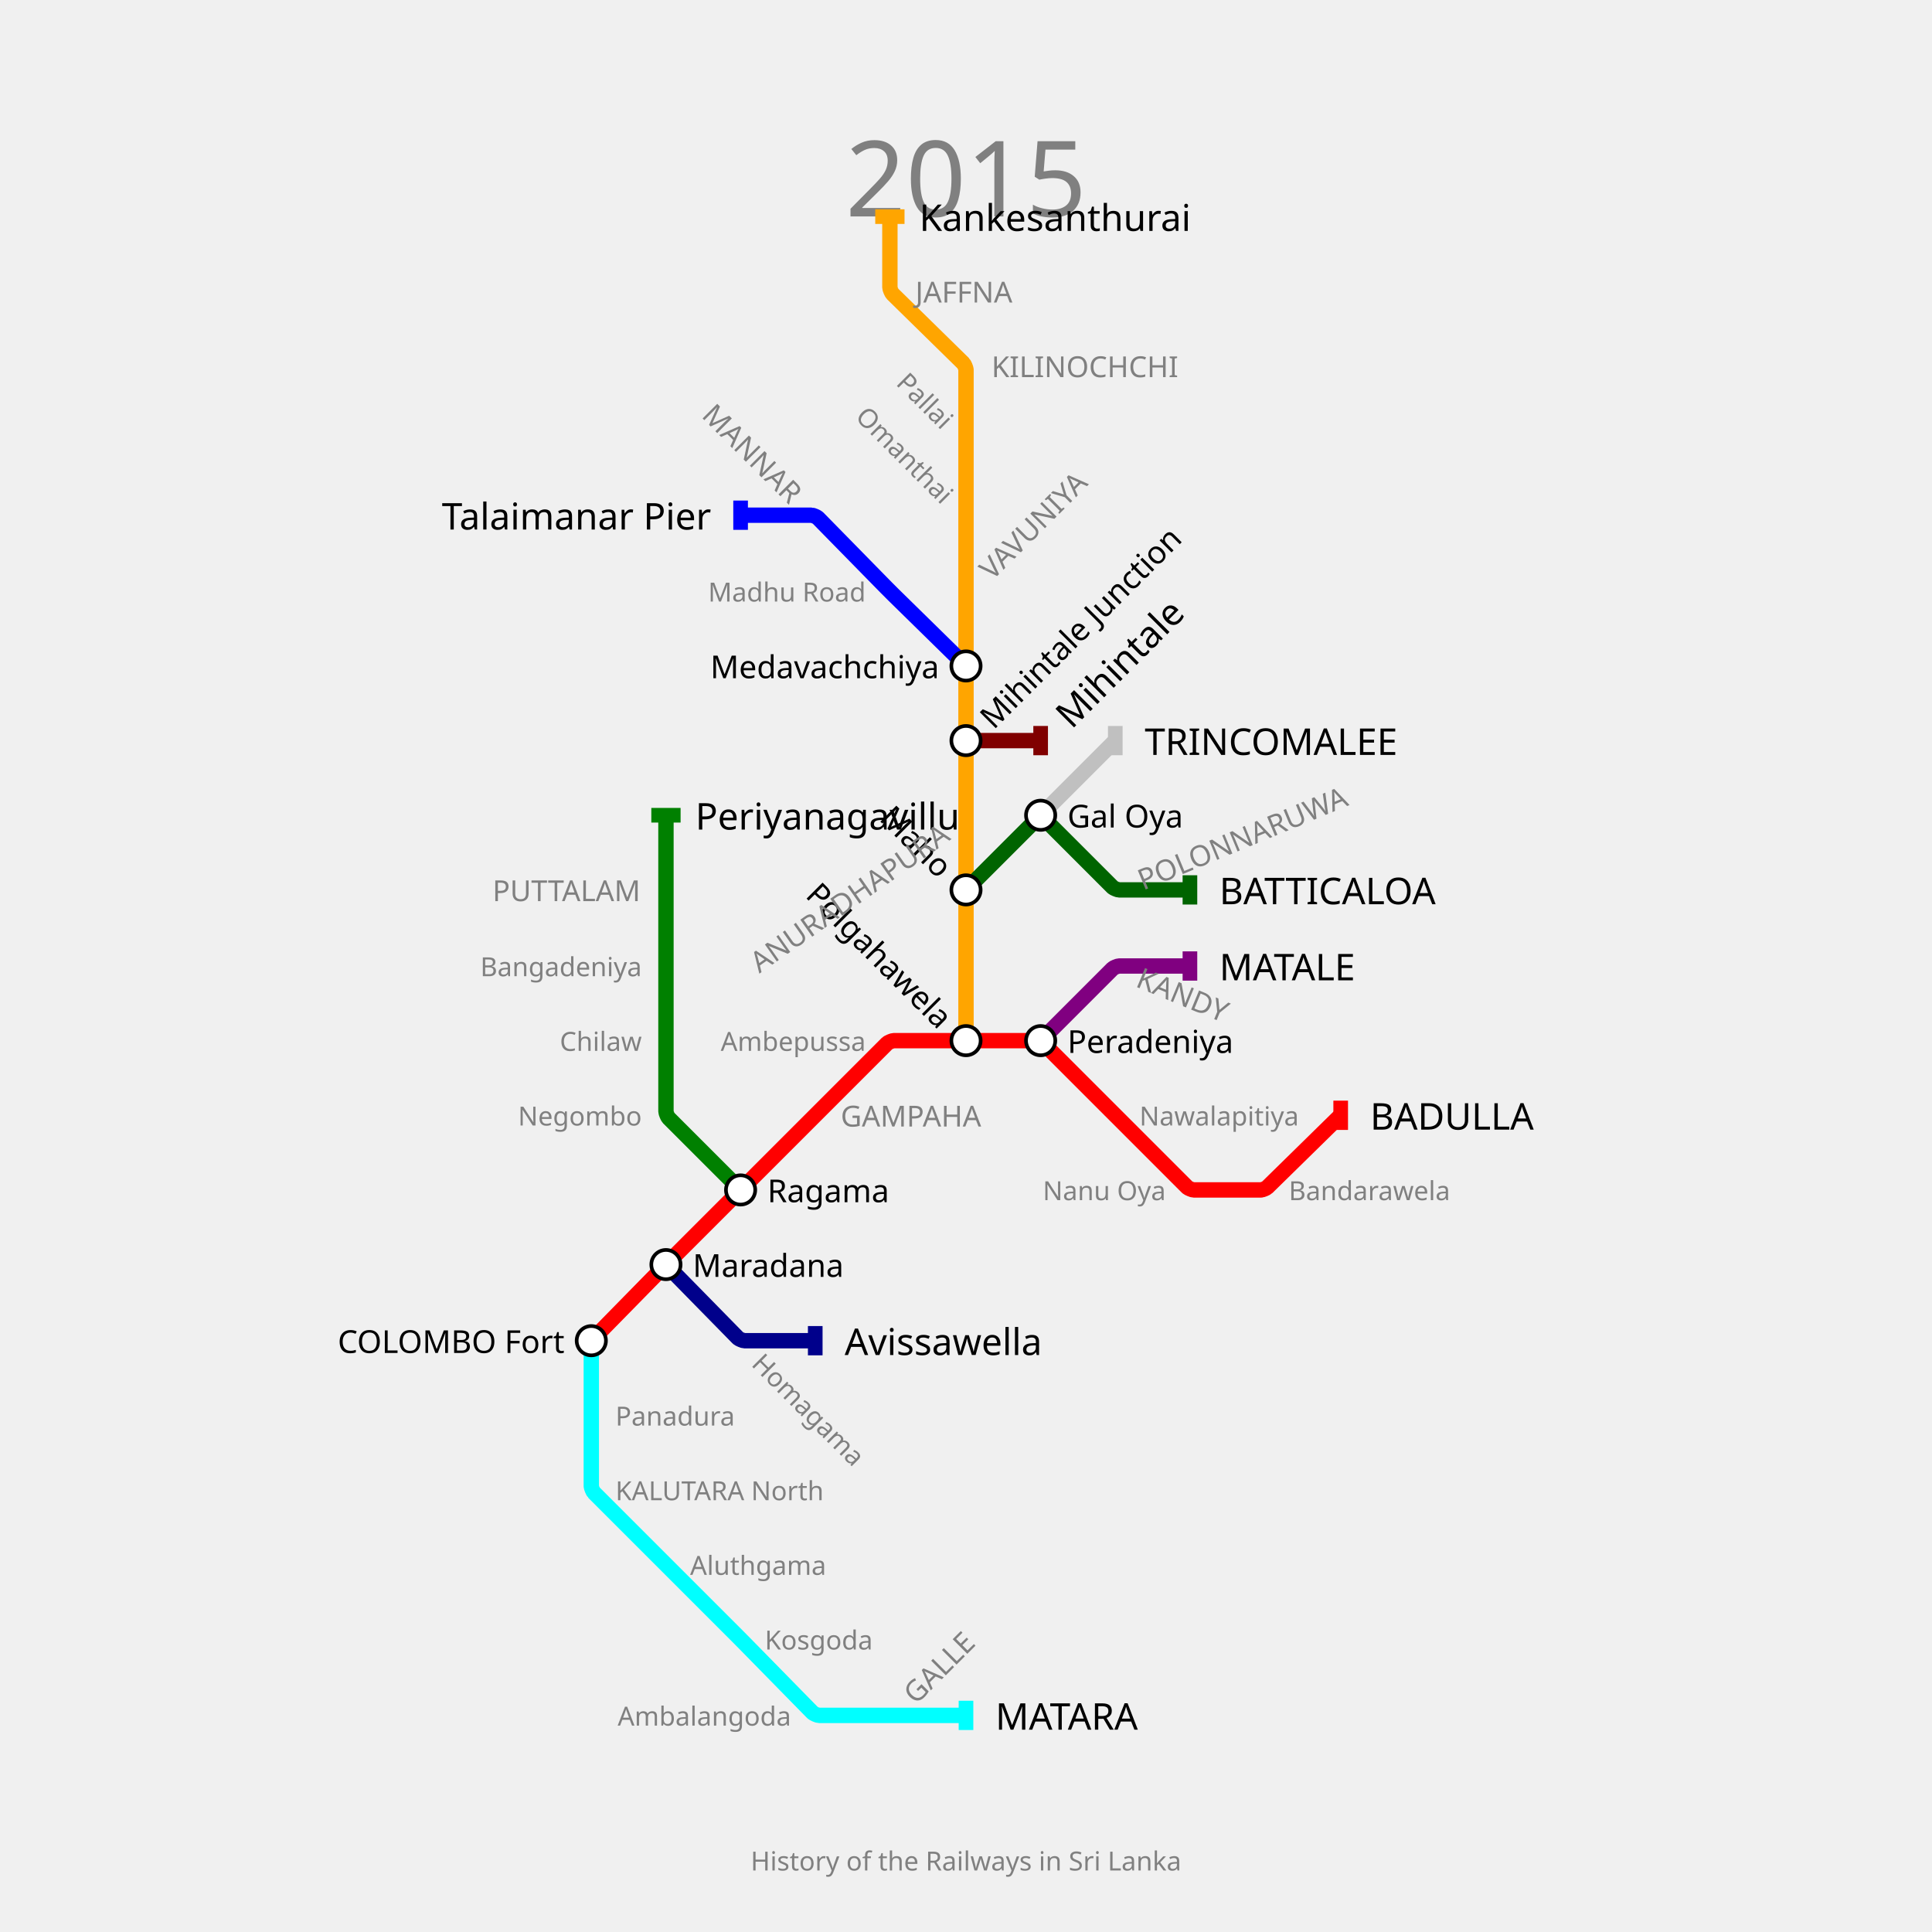
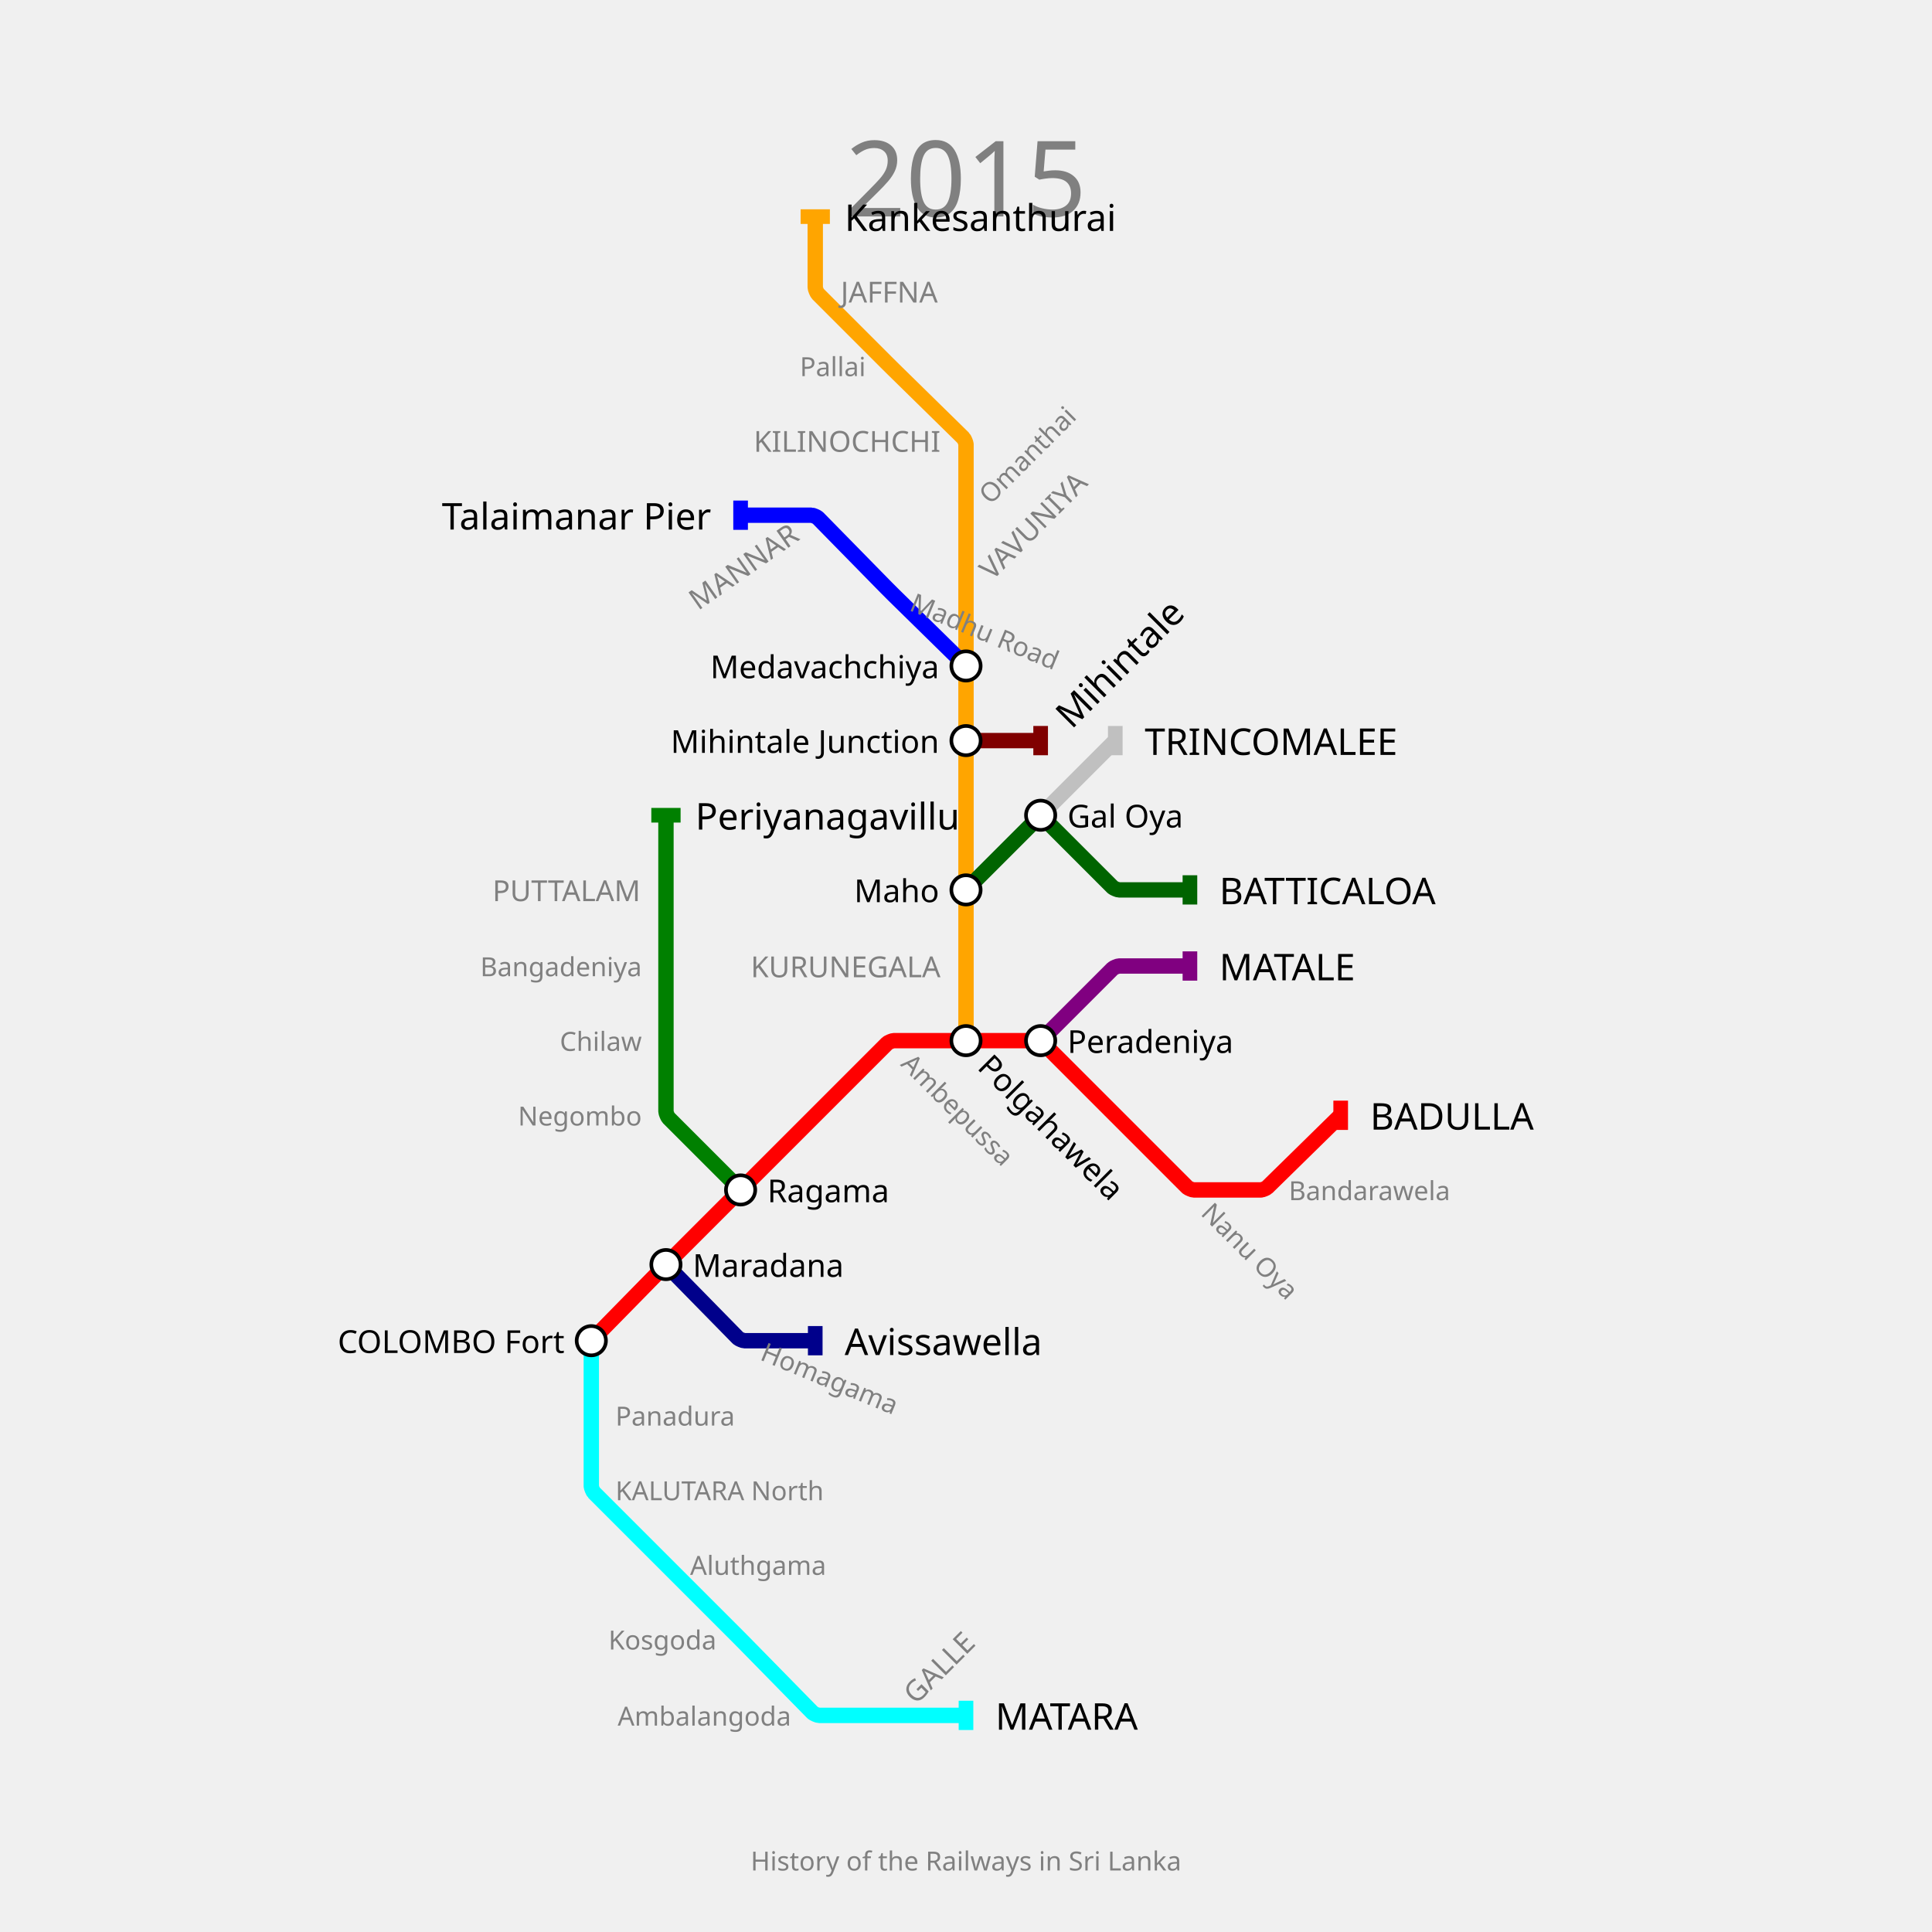
<svg xmlns="http://www.w3.org/2000/svg" width="1320" height="1320" padding="148">
  <text fill="gray" stroke="none" font-size="72" font-family="p22" x="660.0" y="92.0" text-anchor="middle" dominant-baseline="hanging">2015</text>
  <text fill="gray" stroke="none" font-size="18" font-family="p22" x="660.0" y="1264.0" text-anchor="middle" dominant-baseline="text-top">History of the Railways in Sri Lanka</text>
  <g>
    <path fill="none" stroke-width="10.5" stroke-opacity="1" d="M 404.0,916.0 L 452.475,866.575 C 453.317,865.716 456.7,862.3 457.55,861.45 L 506.0,813.0 L 557.0,762.0 L 606.162,712.838 C 606.774,712.226 609.733,711.0 610.6,711.0 L 660.0,711.0 L 708.45,711.0 C 709.3,711.0 712.202,712.202 712.803,712.803 L 762.0,762.0 L 811.197,811.197 C 811.798,811.798 814.7,813.0 815.55,813.0 L 861.577,813.0 C 862.385,813.0 865.153,811.869 865.73,811.304 L 916.0,762.0" stroke="red" />
    <rect stroke="none" fill-opacity="1" x="911" y="752" width="10" height="20" fill="red" />
  </g>
  <g>
    <path fill="none" stroke-width="10.5" stroke-opacity="1" d="M 711.0,711.0 L 760.197,661.803 C 760.798,661.202 763.7,660.0 764.55,660.0 L 813.0,660.0" stroke="purple" />
    <rect stroke="none" fill-opacity="1" x="808" y="650" width="10" height="20" fill="purple" />
  </g>
  <g>
    <path fill="none" stroke-width="10.5" stroke-opacity="1" d="M 404.0,916.0 L 404.0,967.0 L 404.0,1015.45 C 404.0,1016.3 405.202,1019.202 405.803,1019.803 L 455.0,1069.0 L 503.45,1117.45 C 504.3,1118.3 507.683,1121.716 508.525,1122.575 L 555.214,1170.179 C 555.81,1170.786 558.7,1172.0 559.55,1172.0 L 608.0,1172.0 L 660.0,1172.0" stroke="cyan" />
    <rect stroke="none" fill-opacity="1" x="655" y="1162" width="10" height="20" fill="cyan" />
  </g>
  <g>
-     <path fill="none" stroke-width="10.5" stroke-opacity="1" d="M 660.0,711.0 L 660.0,660.0 L 660.0,608.0 L 660.0,557.0 L 660.0,506.0 L 660.0,455.0 L 660.0,404.0 L 660.0,352.0 L 660.0,301.0 L 660.0,252.55 C 660.0,251.7 658.786,248.81 658.179,248.214 L 609.821,200.786 C 609.214,200.19 608.0,197.3 608.0,196.45 L 608.0,148.0" stroke="orange" />
-     <rect stroke="none" fill-opacity="1" x="598" y="143" width="20" height="10" fill="orange" />
+     <path fill="none" stroke-width="10.5" stroke-opacity="1" d="M 660.0,711.0 L 660.0,660.0 L 660.0,608.0 L 660.0,557.0 L 660.0,506.0 L 660.0,455.0 L 660.0,404.0 L 660.0,352.0 L 660.0,303.55 C 660.0,302.7 658.786,299.81 658.179,299.214 L 610.509,252.461 C 609.673,251.64 606.343,248.343 605.515,247.515 L 558.803,200.803 C 558.202,200.202 557.0,197.3 557.0,196.45 L 557.0,148.0" stroke="orange" />
+     <rect stroke="none" fill-opacity="1" x="547" y="143" width="20" height="10" fill="orange" />
  </g>
  <g>
    <path fill="none" stroke-width="10.5" stroke-opacity="1" d="M 455.0,864.0 L 504.214,914.179 C 504.81,914.786 507.7,916.0 508.55,916.0 L 557.0,916.0" stroke="darkblue" />
    <rect stroke="none" fill-opacity="1" x="552" y="906" width="10" height="20" fill="darkblue" />
  </g>
  <g>
    <path fill="none" stroke-width="10.5" stroke-opacity="1" d="M 506.0,813.0 L 456.803,763.803 C 456.202,763.202 455.0,760.3 455.0,759.45 L 455.0,711.0 L 455.0,660.0 L 455.0,608.0 L 455.0,557.0" stroke="green" />
    <rect stroke="none" fill-opacity="1" x="445" y="552" width="20" height="10" fill="green" />
  </g>
  <g>
    <path fill="none" stroke-width="10.5" stroke-opacity="1" d="M 660.0,608.0 L 708.45,559.55 C 709.3,558.7 712.7,558.7 713.55,559.55 L 760.197,606.197 C 760.798,606.798 763.7,608.0 764.55,608.0 L 813.0,608.0" stroke="darkgreen" />
    <rect stroke="none" fill-opacity="1" x="808" y="598" width="10" height="20" fill="darkgreen" />
  </g>
  <g>
    <path fill="none" stroke-width="10.5" stroke-opacity="1" d="M 711.0,557.0 L 762.0,506.0" stroke="silver" />
    <rect stroke="none" fill-opacity="1" x="757" y="496" width="10" height="20" fill="silver" />
  </g>
  <g>
    <path fill="none" stroke-width="10.5" stroke-opacity="1" d="M 660.0,506.0 L 711.0,506.0" stroke="maroon" />
    <rect stroke="none" fill-opacity="1" x="706" y="496" width="10" height="20" fill="maroon" />
  </g>
  <g>
    <path fill="none" stroke-width="10.5" stroke-opacity="1" d="M 660.0,455.0 L 610.6,406.55 C 609.733,405.7 606.3,402.267 605.45,401.4 L 558.786,353.821 C 558.19,353.214 555.3,352.0 554.45,352.0 L 506.0,352.0" stroke="blue" />
    <rect stroke="none" fill-opacity="1" x="501" y="342" width="10" height="20" fill="blue" />
  </g>
  <g>
    <text fill="black" stroke="none" font-size="25.2" font-family="p22" font-weight="100" text-anchor="start" dominant-baseline="central" x="936.1" y="762" transform="translate(916,762) rotate(0) translate(-916,-762)">BADULLA</text>
  </g>
  <g>
    <text fill="black" stroke="none" font-size="25.2" font-family="p22" font-weight="100" text-anchor="start" dominant-baseline="central" x="833.1" y="660" transform="translate(813,660) rotate(0) translate(-813,-660)">MATALE</text>
  </g>
  <g>
    <text fill="black" stroke="none" font-size="25.2" font-family="p22" font-weight="100" text-anchor="start" dominant-baseline="central" x="680.1" y="1172" transform="translate(660,1172) rotate(0) translate(-660,-1172)">MATARA</text>
  </g>
  <g>
-     <text fill="black" stroke="none" font-size="25.2" font-family="p22" font-weight="100" text-anchor="start" dominant-baseline="central" x="628.1" y="148" transform="translate(608,148) rotate(0) translate(-608,-148)">Kankesanthurai</text>
+     <text fill="black" stroke="none" font-size="25.2" font-family="p22" font-weight="100" text-anchor="start" dominant-baseline="central" x="577.1" y="148" transform="translate(557,148) rotate(0) translate(-557,-148)">Kankesanthurai</text>
  </g>
  <g>
    <text fill="black" stroke="none" font-size="25.2" font-family="p22" font-weight="100" text-anchor="start" dominant-baseline="central" x="577.1" y="916" transform="translate(557,916) rotate(0) translate(-557,-916)">Avissawella</text>
  </g>
  <g>
    <text fill="black" stroke="none" font-size="25.2" font-family="p22" font-weight="100" text-anchor="start" dominant-baseline="central" x="475.1" y="557" transform="translate(455,557) rotate(0) translate(-455,-557)">Periyanagavillu</text>
  </g>
  <g>
    <text fill="black" stroke="none" font-size="25.2" font-family="p22" font-weight="100" text-anchor="start" dominant-baseline="central" x="833.1" y="608" transform="translate(813,608) rotate(0) translate(-813,-608)">BATTICALOA</text>
  </g>
  <g>
    <text fill="black" stroke="none" font-size="25.2" font-family="p22" font-weight="100" text-anchor="start" dominant-baseline="central" x="782.1" y="506" transform="translate(762,506) rotate(0) translate(-762,-506)">TRINCOMALEE</text>
  </g>
  <g>
    <text fill="black" stroke="none" font-size="25.2" font-family="p22" font-weight="100" text-anchor="start" dominant-baseline="central" x="731.1" y="506" transform="translate(711,506) rotate(-45) translate(-711,-506)">Mihintale</text>
  </g>
  <g>
    <text fill="black" stroke="none" font-size="25.2" font-family="p22" font-weight="100" text-anchor="end" dominant-baseline="central" x="485.9" y="352" transform="translate(506,352) rotate(0) translate(-506,-352)">Talaimanar Pier</text>
  </g>
  <g>
    <circle r="10" fill="white" stroke="black" stroke-width="2.5" cx="404" cy="916" />
    <text fill="black" stroke="none" font-size="21.6" font-family="p22" font-weight="100" text-anchor="end" dominant-baseline="central" x="385.7" y="916" transform="translate(404,916) rotate(0) translate(-404,-916)">COLOMBO Fort</text>
  </g>
  <g>
    <circle r="10" fill="white" stroke="black" stroke-width="2.5" cx="455" cy="864" />
    <text fill="black" stroke="none" font-size="21.6" font-family="p22" font-weight="100" text-anchor="start" dominant-baseline="central" x="473.3" y="864" transform="translate(455,864) rotate(0) translate(-455,-864)">Maradana</text>
  </g>
  <g>
    <circle r="10" fill="white" stroke="black" stroke-width="2.5" cx="506" cy="813" />
    <text fill="black" stroke="none" font-size="21.6" font-family="p22" font-weight="100" text-anchor="start" dominant-baseline="central" x="524.3" y="813" transform="translate(506,813) rotate(0) translate(-506,-813)">Ragama</text>
  </g>
  <g>
    <circle r="10" fill="white" stroke="black" stroke-width="2.5" cx="660" cy="711" />
-     <text fill="black" stroke="none" font-size="21.6" font-family="p22" font-weight="100" text-anchor="end" dominant-baseline="central" x="641.7" y="711" transform="translate(660,711) rotate(45) translate(-660,-711)">Polgahawela</text>
+     <text fill="black" stroke="none" font-size="21.6" font-family="p22" font-weight="100" text-anchor="start" dominant-baseline="central" x="678.3" y="711" transform="translate(660,711) rotate(-315) translate(-660,-711)">Polgahawela</text>
  </g>
  <g>
    <circle r="10" fill="white" stroke="black" stroke-width="2.5" cx="711" cy="711" />
    <text fill="black" stroke="none" font-size="21.6" font-family="p22" font-weight="100" text-anchor="start" dominant-baseline="central" x="729.3" y="711" transform="translate(711,711) rotate(0) translate(-711,-711)">Peradeniya</text>
  </g>
  <g>
    <circle r="10" fill="white" stroke="black" stroke-width="2.5" cx="660" cy="608" />
-     <text fill="black" stroke="none" font-size="21.6" font-family="p22" font-weight="100" text-anchor="end" dominant-baseline="central" x="641.7" y="608" transform="translate(660,608) rotate(45) translate(-660,-608)">Maho</text>
+     <text fill="black" stroke="none" font-size="21.6" font-family="p22" font-weight="100" text-anchor="end" dominant-baseline="central" x="641.7" y="608" transform="translate(660,608) rotate(0) translate(-660,-608)">Maho</text>
  </g>
  <g>
    <circle r="10" fill="white" stroke="black" stroke-width="2.5" cx="660" cy="506" />
-     <text fill="black" stroke="none" font-size="21.6" font-family="p22" font-weight="100" text-anchor="start" dominant-baseline="central" x="678.3" y="506" transform="translate(660,506) rotate(-45) translate(-660,-506)">Mihintale Junction</text>
+     <text fill="black" stroke="none" font-size="21.6" font-family="p22" font-weight="100" text-anchor="end" dominant-baseline="central" x="641.7" y="506" transform="translate(660,506) rotate(0) translate(-660,-506)">Mihintale Junction</text>
  </g>
  <g>
    <circle r="10" fill="white" stroke="black" stroke-width="2.5" cx="660" cy="455" />
    <text fill="black" stroke="none" font-size="21.6" font-family="p22" font-weight="100" text-anchor="end" dominant-baseline="central" x="641.7" y="455" transform="translate(660,455) rotate(0) translate(-660,-455)">Medavachchiya</text>
  </g>
  <g>
    <circle r="10" fill="white" stroke="black" stroke-width="2.5" cx="711" cy="557" />
    <text fill="black" stroke="none" font-size="21.6" font-family="p22" font-weight="100" text-anchor="start" dominant-baseline="central" x="729.3" y="557" transform="translate(711,557) rotate(0) translate(-711,-557)">Gal Oya</text>
  </g>
-   <g>
-     <text fill="gray" stroke="none" font-size="19.8" font-family="p22" font-weight="100" text-anchor="start" dominant-baseline="central" x="574.4" y="762" transform="translate(557,762) rotate(0) translate(-557,-762)">GAMPAHA</text>
-   </g>
-   <g>
-     <text fill="gray" stroke="none" font-size="19.8" font-family="p22" font-weight="100" text-anchor="start" dominant-baseline="central" x="779.4" y="660" transform="translate(762,660) rotate(-337.5) translate(-762,-660)">KANDY</text>
-   </g>
+   <g />
+   <g />
  <g>
    <text fill="gray" stroke="none" font-size="19.8" font-family="p22" font-weight="100" text-anchor="start" dominant-baseline="central" x="625.4" y="1172" transform="translate(608,1172) rotate(-45) translate(-608,-1172)">GALLE</text>
  </g>
+   <g>
+     <text fill="gray" stroke="none" font-size="19.8" font-family="p22" font-weight="100" text-anchor="end" dominant-baseline="central" x="642.6" y="660" transform="translate(660,660) rotate(0) translate(-660,-660)">KURUNEGALA</text>
+   </g>
  <g />
-   <g>
-     <text fill="gray" stroke="none" font-size="19.8" font-family="p22" font-weight="100" text-anchor="end" dominant-baseline="central" x="642.6" y="557" transform="translate(660,557) rotate(-35) translate(-660,-557)">ANURADHAPURA</text>
-   </g>
  <g>
    <text fill="gray" stroke="none" font-size="19.8" font-family="p22" font-weight="100" text-anchor="start" dominant-baseline="central" x="677.4" y="404" transform="translate(660,404) rotate(-45) translate(-660,-404)">VAVUNIYA</text>
  </g>
  <g>
-     <text fill="gray" stroke="none" font-size="19.8" font-family="p22" font-weight="100" text-anchor="start" dominant-baseline="central" x="677.4" y="250" transform="translate(660,250) rotate(0) translate(-660,-250)">KILINOCHCHI</text>
+     <text fill="gray" stroke="none" font-size="19.8" font-family="p22" font-weight="100" text-anchor="end" dominant-baseline="central" x="642.6" y="301" transform="translate(660,301) rotate(0) translate(-660,-301)">KILINOCHCHI</text>
  </g>
  <g>
-     <text fill="gray" stroke="none" font-size="19.8" font-family="p22" font-weight="100" text-anchor="start" dominant-baseline="central" x="625.4" y="199" transform="translate(608,199) rotate(0) translate(-608,-199)">JAFFNA</text>
+     <text fill="gray" stroke="none" font-size="19.8" font-family="p22" font-weight="100" text-anchor="start" dominant-baseline="central" x="574.4" y="199" transform="translate(557,199) rotate(0) translate(-557,-199)">JAFFNA</text>
  </g>
  <g>
    <text fill="gray" stroke="none" font-size="19.8" font-family="p22" font-weight="100" text-anchor="end" dominant-baseline="central" x="437.6" y="608" transform="translate(455,608) rotate(0) translate(-455,-608)">PUTTALAM</text>
  </g>
+   <g />
  <g>
-     <text fill="gray" stroke="none" font-size="19.8" font-family="p22" font-weight="100" text-anchor="start" dominant-baseline="central" x="779.4" y="608" transform="translate(762,608) rotate(-22.5) translate(-762,-608)">POLONNARUWA</text>
+     <text fill="gray" stroke="none" font-size="19.8" font-family="p22" font-weight="100" text-anchor="end" dominant-baseline="central" x="539.6" y="352" transform="translate(557,352) rotate(-35) translate(-557,-352)">MANNAR</text>
  </g>
  <g>
-     <text fill="gray" stroke="none" font-size="19.8" font-family="p22" font-weight="100" text-anchor="end" dominant-baseline="central" x="539.6" y="352" transform="translate(557,352) rotate(45) translate(-557,-352)">MANNAR</text>
+     <text fill="gray" stroke="none" font-size="18" font-family="p22" font-weight="100" text-anchor="start" dominant-baseline="central" x="624.5" y="711" transform="translate(608,711) rotate(-315) translate(-608,-711)">Ambepussa</text>
  </g>
+   <g />
  <g>
-     <text fill="gray" stroke="none" font-size="18" font-family="p22" font-weight="100" text-anchor="end" dominant-baseline="central" x="591.5" y="711" transform="translate(608,711) rotate(0) translate(-608,-711)">Ambepussa</text>
-   </g>
-   <g>
-     <text fill="gray" stroke="none" font-size="18" font-family="p22" font-weight="100" text-anchor="start" dominant-baseline="central" x="778.5" y="762" transform="translate(762,762) rotate(0) translate(-762,-762)">Nawalapitiya</text>
-   </g>
-   <g>
-     <text fill="gray" stroke="none" font-size="18" font-family="p22" font-weight="100" text-anchor="end" dominant-baseline="central" x="796.5" y="813" transform="translate(813,813) rotate(0) translate(-813,-813)">Nanu Oya</text>
+     <text fill="gray" stroke="none" font-size="18" font-family="p22" font-weight="100" text-anchor="start" dominant-baseline="central" x="829.5" y="813" transform="translate(813,813) rotate(-315) translate(-813,-813)">Nanu Oya</text>
  </g>
  <g>
    <text fill="gray" stroke="none" font-size="18" font-family="p22" font-weight="100" text-anchor="start" dominant-baseline="central" x="880.5" y="813" transform="translate(864,813) rotate(0) translate(-864,-813)">Bandarawela</text>
  </g>
  <g>
    <text fill="gray" stroke="none" font-size="18" font-family="p22" font-weight="100" text-anchor="start" dominant-baseline="central" x="420.5" y="967" transform="translate(404,967) rotate(0) translate(-404,-967)">Panadura</text>
  </g>
  <g>
    <text fill="gray" stroke="none" font-size="18" font-family="p22" font-weight="100" text-anchor="start" dominant-baseline="central" x="420.5" y="1018" transform="translate(404,1018) rotate(0) translate(-404,-1018)">KALUTARA North</text>
  </g>
  <g>
    <text fill="gray" stroke="none" font-size="18" font-family="p22" font-weight="100" text-anchor="start" dominant-baseline="central" x="471.5" y="1069" transform="translate(455,1069) rotate(0) translate(-455,-1069)">Aluthgama</text>
  </g>
  <g>
-     <text fill="gray" stroke="none" font-size="18" font-family="p22" font-weight="100" text-anchor="start" dominant-baseline="central" x="522.5" y="1120" transform="translate(506,1120) rotate(0) translate(-506,-1120)">Kosgoda</text>
+     <text fill="gray" stroke="none" font-size="18" font-family="p22" font-weight="100" text-anchor="end" dominant-baseline="central" x="489.5" y="1120" transform="translate(506,1120) rotate(0) translate(-506,-1120)">Kosgoda</text>
  </g>
  <g>
    <text fill="gray" stroke="none" font-size="18" font-family="p22" font-weight="100" text-anchor="end" dominant-baseline="central" x="540.5" y="1172" transform="translate(557,1172) rotate(0) translate(-557,-1172)">Ambalangoda</text>
  </g>
  <g>
-     <text fill="gray" stroke="none" font-size="18" font-family="p22" font-weight="100" text-anchor="end" dominant-baseline="central" x="643.5" y="352" transform="translate(660,352) rotate(45) translate(-660,-352)">Omanthai</text>
+     <text fill="gray" stroke="none" font-size="18" font-family="p22" font-weight="100" text-anchor="start" dominant-baseline="central" x="676.5" y="352" transform="translate(660,352) rotate(-45) translate(-660,-352)">Omanthai</text>
  </g>
  <g>
-     <text fill="gray" stroke="none" font-size="18" font-family="p22" font-weight="100" text-anchor="end" dominant-baseline="central" x="643.5" y="301" transform="translate(660,301) rotate(45) translate(-660,-301)">Pallai</text>
+     <text fill="gray" stroke="none" font-size="18" font-family="p22" font-weight="100" text-anchor="end" dominant-baseline="central" x="591.5" y="250" transform="translate(608,250) rotate(0) translate(-608,-250)">Pallai</text>
  </g>
  <g>
-     <text fill="gray" stroke="none" font-size="18" font-family="p22" font-weight="100" text-anchor="start" dominant-baseline="central" x="522.5" y="916" transform="translate(506,916) rotate(-315) translate(-506,-916)">Homagama</text>
+     <text fill="gray" stroke="none" font-size="18" font-family="p22" font-weight="100" text-anchor="start" dominant-baseline="central" x="522.5" y="916" transform="translate(506,916) rotate(-337.5) translate(-506,-916)">Homagama</text>
  </g>
  <g>
    <text fill="gray" stroke="none" font-size="18" font-family="p22" font-weight="100" text-anchor="end" dominant-baseline="central" x="438.5" y="762" transform="translate(455,762) rotate(0) translate(-455,-762)">Negombo</text>
  </g>
  <g>
    <text fill="gray" stroke="none" font-size="18" font-family="p22" font-weight="100" text-anchor="end" dominant-baseline="central" x="438.5" y="711" transform="translate(455,711) rotate(0) translate(-455,-711)">Chilaw</text>
  </g>
  <g>
    <text fill="gray" stroke="none" font-size="18" font-family="p22" font-weight="100" text-anchor="end" dominant-baseline="central" x="438.5" y="660" transform="translate(455,660) rotate(0) translate(-455,-660)">Bangadeniya</text>
  </g>
  <g>
-     <text fill="gray" stroke="none" font-size="18" font-family="p22" font-weight="100" text-anchor="end" dominant-baseline="central" x="591.5" y="404" transform="translate(608,404) rotate(0) translate(-608,-404)">Madhu Road</text>
+     <text fill="gray" stroke="none" font-size="18" font-family="p22" font-weight="100" text-anchor="start" dominant-baseline="central" x="624.5" y="404" transform="translate(608,404) rotate(-337.5) translate(-608,-404)">Madhu Road</text>
  </g>
</svg>
